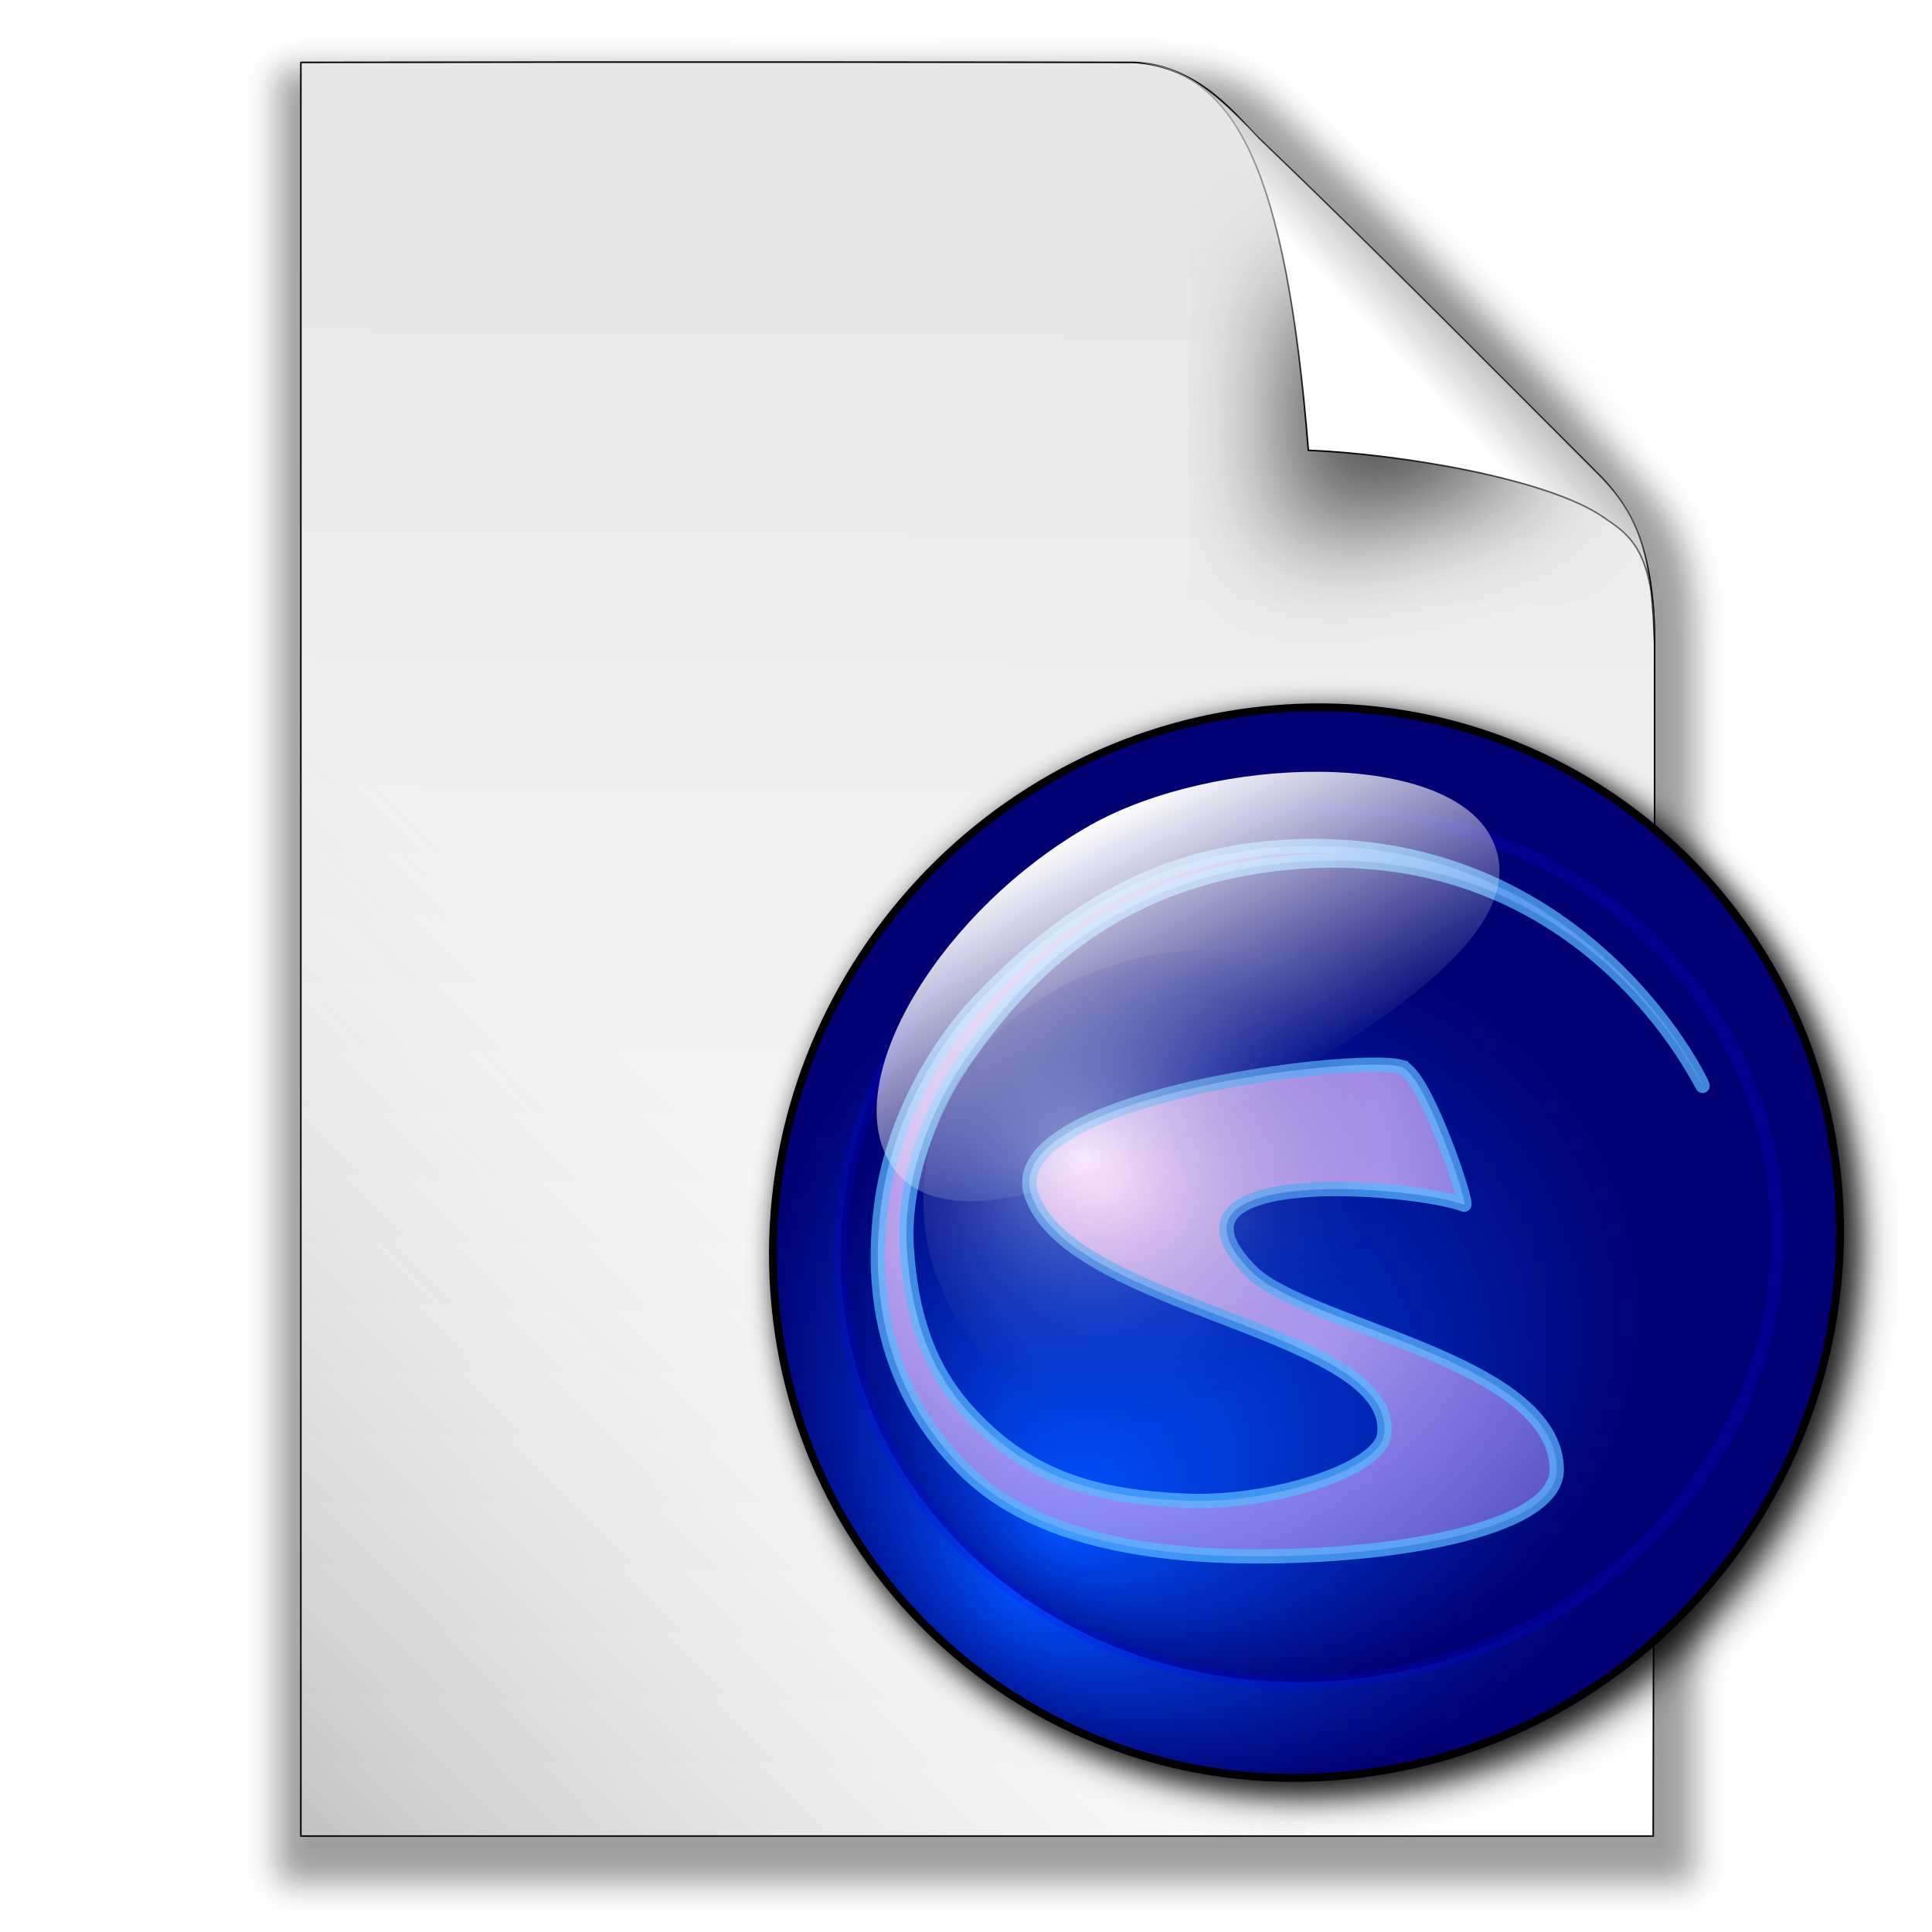
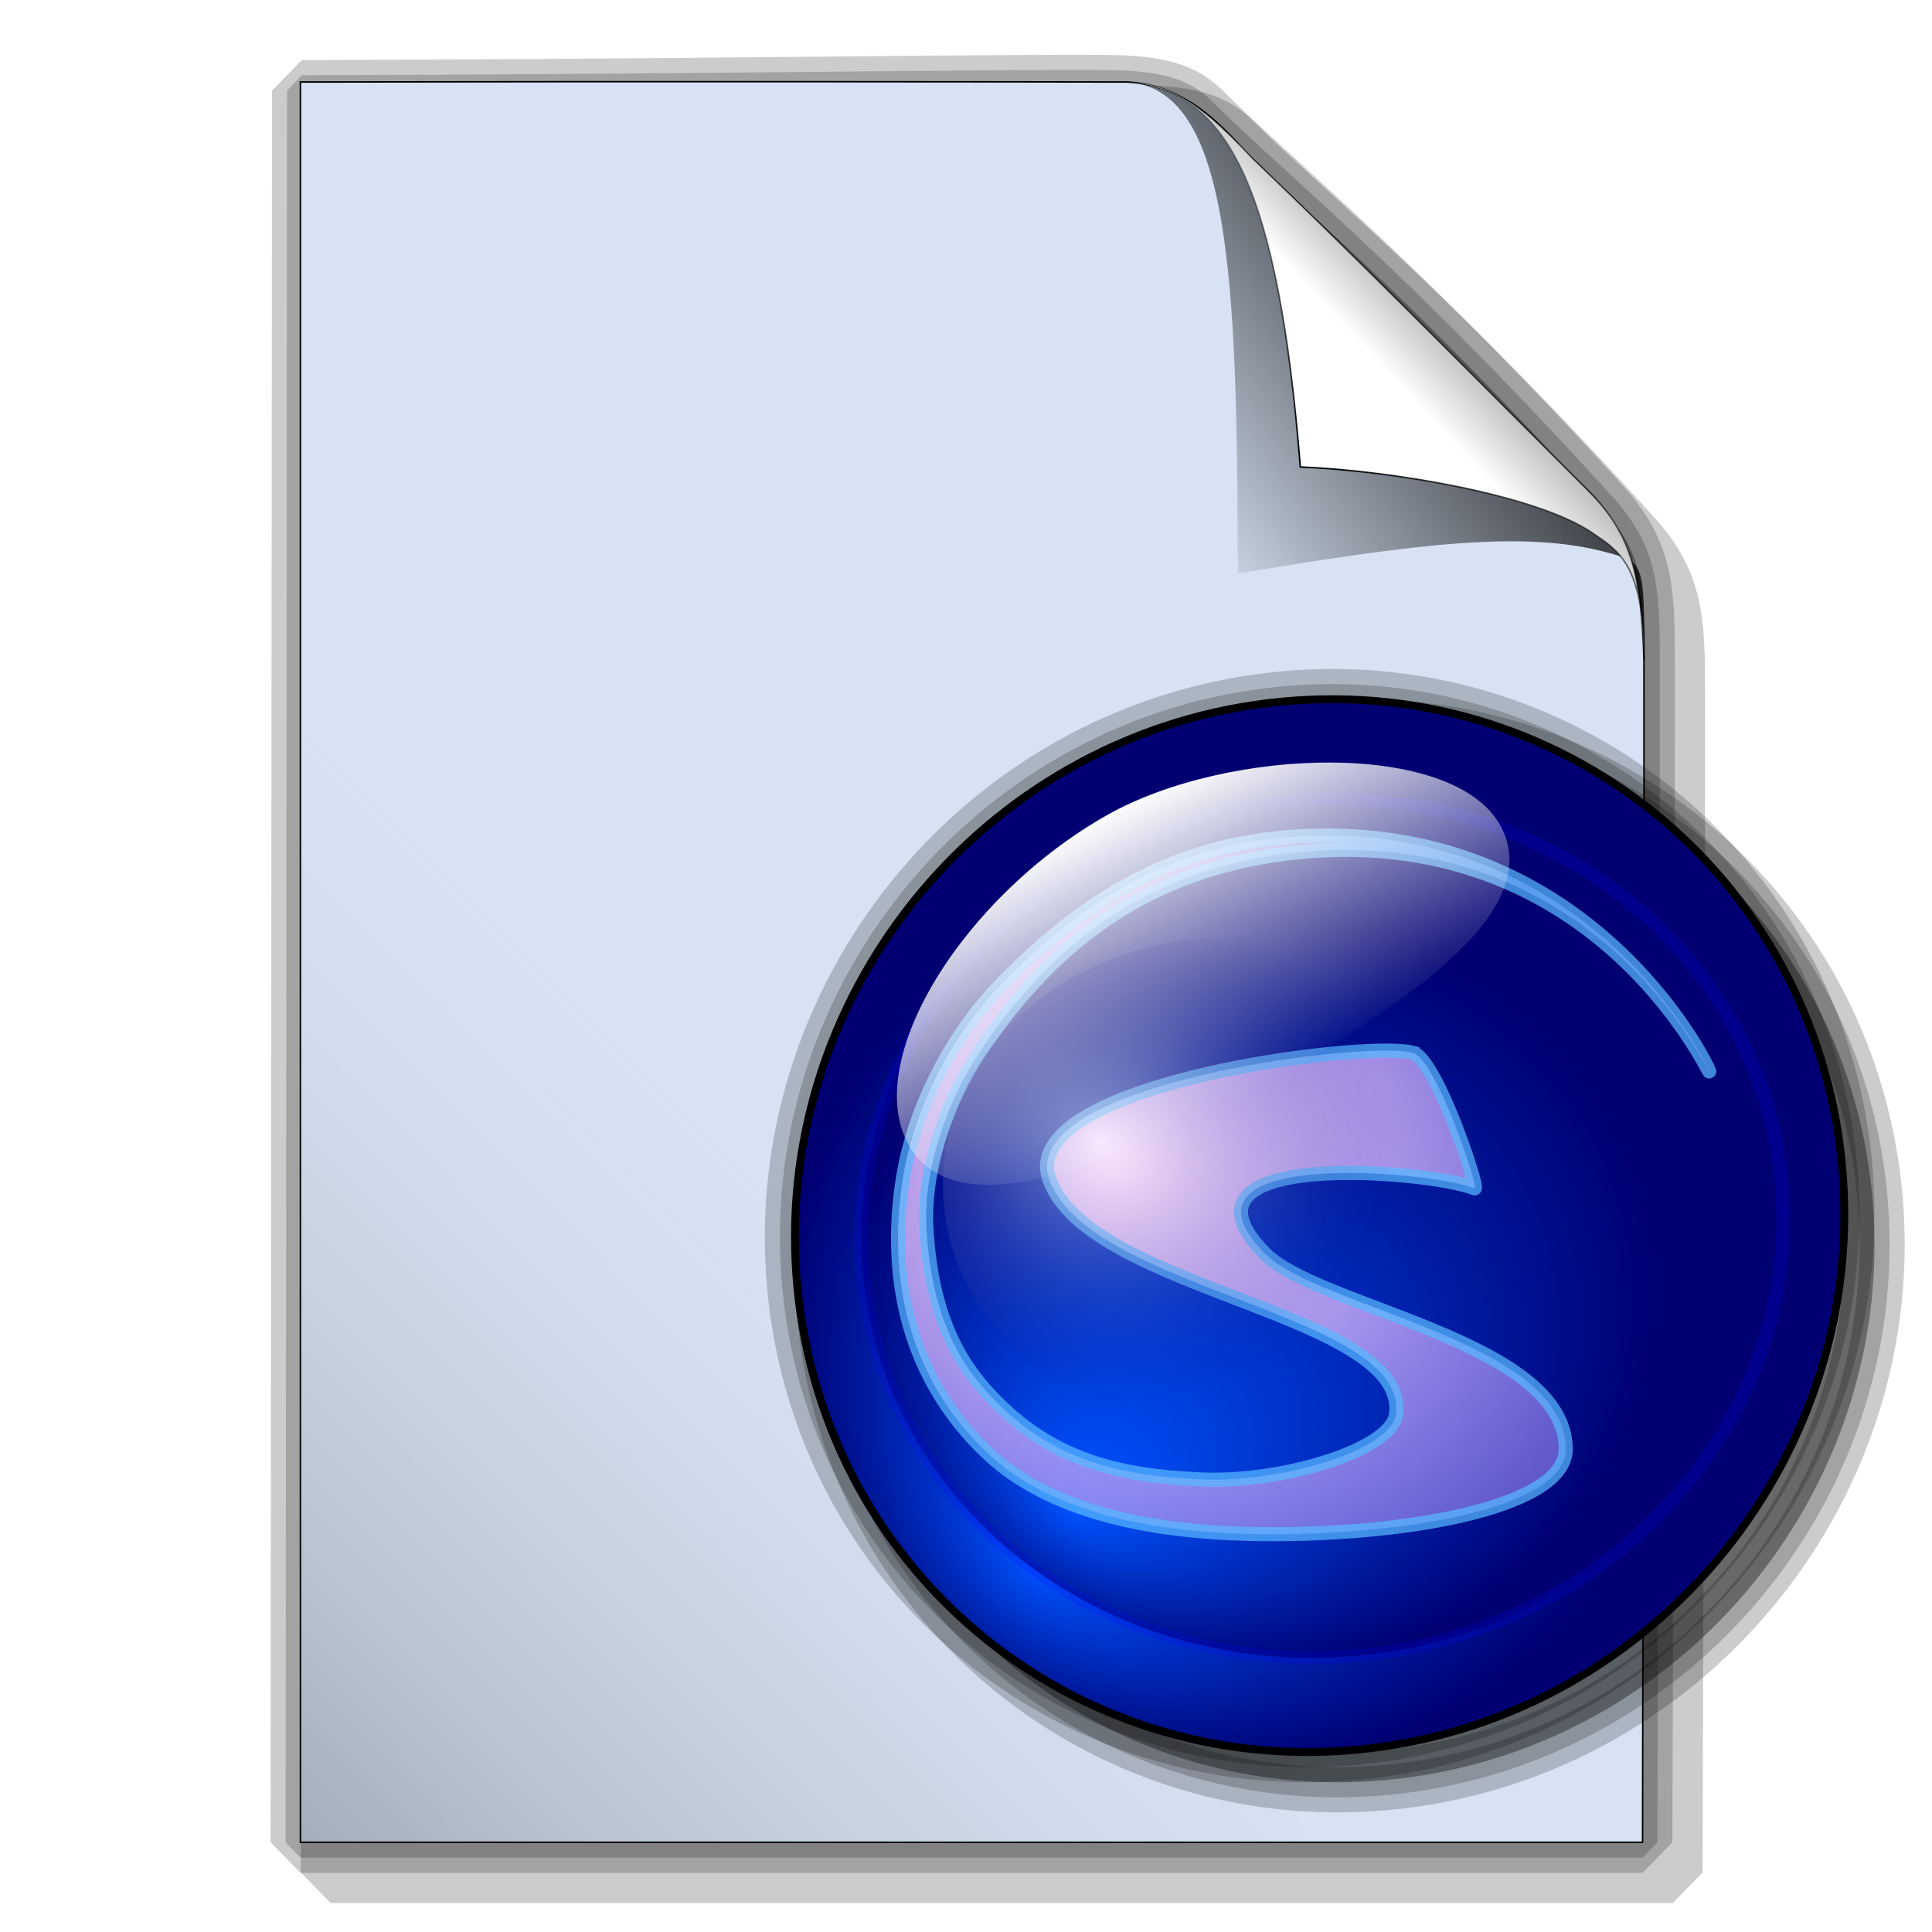
- <svg xmlns="http://www.w3.org/2000/svg" xmlns:xlink="http://www.w3.org/1999/xlink" version="1.0" width="320" height="320" viewBox="0.5 25.1 320 320" id="svg2478" xml:space="preserve">
+ <svg xmlns="http://www.w3.org/2000/svg" xmlns:xlink="http://www.w3.org/1999/xlink" version="1.0" width="32" height="32" viewBox="0.5 25.1 32 32" id="svg2478" xml:space="preserve">
  <defs id="defs2480">
+     <linearGradient id="linearGradient3589">
+       <stop style="stop-color:#0052ff;stop-opacity:1;" offset="0" id="stop3587" />
+     </linearGradient>
    <linearGradient id="linearGradient3251">
      <stop id="stop3253" style="stop-color:#000000;stop-opacity:1" offset="0" />
      <stop id="stop3255" style="stop-color:#000000;stop-opacity:0" offset="1" />
    </linearGradient>
    <linearGradient id="linearGradient3591">
      <stop id="stop3593" style="stop-color:#ffffff;stop-opacity:1" offset="0" />
      <stop id="stop3595" style="stop-color:#969696;stop-opacity:1" offset="1" />
    </linearGradient>
-     <linearGradient id="linearGradient3423">
-       <stop id="stop3425" style="stop-color:#e7e7e8;stop-opacity:1" offset="0" />
-       <stop id="stop3427" style="stop-color:#ffffff;stop-opacity:1" offset="1" />
-     </linearGradient>
    <linearGradient id="linearGradient3399">
      <stop id="stop3401" style="stop-color:#000000;stop-opacity:0.235" offset="0" />
      <stop id="stop3403" style="stop-color:#969696;stop-opacity:0" offset="1" />
    </linearGradient>
    <linearGradient x1="80.5" y1="506" x2="229.866" y2="357.598" id="linearGradient3405" xlink:href="#linearGradient3399" gradientUnits="userSpaceOnUse" gradientTransform="matrix(0.6291891,0,0,0.6291891,-0.487383,11.00558)" />
-     <linearGradient x1="262.182" y1="86.314" x2="258.518" y2="495.989" id="linearGradient3429" xlink:href="#linearGradient3423" gradientUnits="userSpaceOnUse" gradientTransform="matrix(0.6291891,0,0,0.6291891,-0.317944,10.83615)" />
    <linearGradient x1="368.369" y1="115.665" x2="389.525" y2="95.825" id="linearGradient3597" xlink:href="#linearGradient3591" gradientUnits="userSpaceOnUse" gradientTransform="matrix(0.6291891,0,0,0.6291891,-0.317944,10.83615)" />
-     <filter x="-0.384" y="-0.384" width="1.768" height="1.768" color-interpolation-filters="sRGB" id="filter3715">
-       <feGaussianBlur stdDeviation="14.421" id="feGaussianBlur3717" />
-     </filter>
-     <filter color-interpolation-filters="sRGB" id="filter3731">
-       <feGaussianBlur stdDeviation="4.397" id="feGaussianBlur3733" />
-     </filter>
    <linearGradient x1="348.038" y1="139.483" x2="394.196" y2="83.419" id="linearGradient3257" xlink:href="#linearGradient3251" gradientUnits="userSpaceOnUse" gradientTransform="matrix(0.6291891,0,0,0.6291891,-0.317944,10.83615)" />
-     <filter color-interpolation-filters="sRGB" id="filter3181">
-       <feFlood result="flood" flood-color="rgb(0,0,0)" flood-opacity="0.8" id="feFlood3183" />
-       <feComposite in2="SourceGraphic" operator="in" in="flood" result="composite1" id="feComposite3185" />
-       <feGaussianBlur result="blur" stdDeviation="4" id="feGaussianBlur3187" />
-       <feOffset result="offset" dy="2" dx="2" id="feOffset3189" />
-       <feComposite in2="offset" operator="over" in="SourceGraphic" result="fbSourceGraphic" id="feComposite3191" />
-       <feColorMatrix id="feColorMatrix3328" values="0 0 0 -1 0 0 0 0 -1 0 0 0 0 -1 0 0 0 0 1 0" in="fbSourceGraphic" result="fbSourceGraphicAlpha" />
-       <feFlood in="fbSourceGraphic" result="flood" flood-color="rgb(0,0,0)" flood-opacity="0.6" id="feFlood3330" />
-       <feComposite in2="fbSourceGraphic" operator="in" in="flood" result="composite1" id="feComposite3332" />
-       <feGaussianBlur result="blur" stdDeviation="4" id="feGaussianBlur3334" />
-       <feOffset result="offset" dy="4" dx="4" id="feOffset3336" />
-       <feComposite in2="offset" operator="over" in="fbSourceGraphic" result="composite2" id="feComposite3338" />
-     </filter>
+     <linearGradient xlink:href="#linearGradient3251" id="linearGradient1159" x1="272.246" y1="72.13" x2="201.715" y2="122.51" gradientUnits="userSpaceOnUse" />
    <radialGradient cx="316.602" cy="410.136" r="291.135" fx="169.9" fy="557.984" id="radialGradient3193" xlink:href="#linearGradient485" gradientUnits="userSpaceOnUse" spreadMethod="pad" />
    <linearGradient id="linearGradient485">
      <stop id="stop486" style="stop-color:#0052ff;stop-opacity:1" offset="0" />
      <stop id="stop487" style="stop-color:#000072;stop-opacity:1" offset="1" />
    </linearGradient>
    <radialGradient cx="316.202" cy="410.482" r="293.254" fx="168.431" fy="559.406" id="radialGradient3195" xlink:href="#linearGradient485" gradientUnits="userSpaceOnUse" spreadMethod="pad" />
    <radialGradient cx="231.453" cy="366.205" r="508.578" fx="231.453" fy="366.205" id="radialGradient3197" xlink:href="#linearGradient743" gradientUnits="userSpaceOnUse" gradientTransform="matrix(0.5169465,0,0,0.4464547,-19.56818,-18.42852)" />
    <linearGradient id="linearGradient743">
      <stop id="stop744" style="stop-color:#ffd7ff;stop-opacity:1" offset="0" />
      <stop id="stop745" style="stop-color:#4040df;stop-opacity:0.498" offset="1" />
    </linearGradient>
    <linearGradient x1="239.451" y1="121.255" x2="239.451" y2="373.438" id="linearGradient3199" xlink:href="#linearGradient2267" gradientUnits="userSpaceOnUse" gradientTransform="matrix(0.7165912,-0.3739959,0.1730464,0.3315642,-95.62454,86.68833)" />
    <linearGradient id="linearGradient2267">
      <stop id="stop2269" style="stop-color:#ffffff;stop-opacity:1" offset="0" />
      <stop id="stop2271" style="stop-color:#ffffff;stop-opacity:0" offset="1" />
    </linearGradient>
+     <radialGradient cx="990.793" cy="202.911" r="52.038" fx="990.446" fy="200.559" id="radialGradient3060" xlink:href="#linearGradient646" gradientUnits="userSpaceOnUse" gradientTransform="scale(0.98198,1.018351)" spreadMethod="pad" />
    <linearGradient id="linearGradient646">
      <stop id="stop647" style="stop-color:#ffffff;stop-opacity:0.498" offset="0" />
      <stop id="stop648" style="stop-color:#00007f;stop-opacity:0" offset="1" />
    </linearGradient>
-     <radialGradient cx="990.793" cy="202.911" r="52.038" fx="990.446" fy="200.559" id="radialGradient3060" xlink:href="#linearGradient646" gradientUnits="userSpaceOnUse" gradientTransform="scale(0.98198,1.018351)" spreadMethod="pad" />
  </defs>
-   <path d="m 65.84,40.221 0,490.995 388.895,0 c 0,0 0.088,-259.818 0,-335.357 -0.023,-19.473 -2.21,-30.637 -14.21,-43.391 C 385.213,93.678 362.191,71.632 340.143,51.22 333.956,45.492 327.072,40.427 305.479,40.221 c -30.33,-0.289 -136.663,-0.193 -239.639,0 z" transform="matrix(0.6009501,0,0,0.6099003,7.405256,12.54478)" id="path3431" style="fill:#0a0a0a;fill-opacity:0.392;fill-rule:evenodd;stroke:#000000;stroke-width:0.429;stroke-linecap:butt;stroke-linejoin:miter;stroke-miterlimit:4;stroke-opacity:1;stroke-dasharray:none;filter:url(#filter3731)" />
-   <rect width="512" height="512" x="-63.874" y="-157.883" id="rect2482" style="fill:none;stroke:#000000;stroke-width:1.061;display:none" />
-   <path d="m 50.332,35.437 0,293.768 223.991,0 c 0,0 0.281,-152.225 0.231,-197.421 -0.013,-11.651 -1.951,-20.747 -9.222,-28.037 -35.777,-35.866 -43.504,-43.408 -56.203,-55.62 -3.564,-3.427 -9.719,-12.106 -20.772,-12.691 -17.47,-0.031 -78.713,-0.115 -138.024,0 z" id="path3419" style="fill:url(#linearGradient3429);fill-opacity:1;fill-rule:evenodd;stroke:#000000;stroke-width:0.252;stroke-linecap:butt;stroke-linejoin:miter;stroke-miterlimit:4;stroke-opacity:1;stroke-dasharray:none" />
-   <rect width="166.497" height="206.696" x="50.332" y="122.51" id="rect3395" style="fill:url(#linearGradient3405);fill-opacity:1;stroke:#000030;stroke-width:0;stroke-miterlimit:4;stroke-opacity:1;stroke-dasharray:none" />
-   <path d="m 279.334,-90.545 -3.257,71.545 67.473,-17.086 -64.216,-54.459 z" transform="matrix(0.6291891,0,0,0.6291891,40.18541,125.9668)" id="path3605" style="fill:#464646;fill-opacity:1;fill-rule:evenodd;stroke:#000000;stroke-width:1px;stroke-linecap:butt;stroke-linejoin:miter;stroke-opacity:1;filter:url(#filter3715)" />
-   <path d="m 217.207,99.685 c 14.99,0.595 39.584,4.634 48.866,11.08 3.928,2.728 8.579,5.037 8.48,21.02 -0.508,-13.887 -1.951,-20.747 -9.222,-28.037 C 229.554,67.883 221.828,60.341 209.128,48.128 198.879,37.093 193.883,35.73 188.356,35.437 c 16.953,1.322 25.129,17.979 28.851,64.248 z" id="path3587" style="fill:url(#linearGradient3597);fill-opacity:1;fill-rule:evenodd;stroke:url(#linearGradient3257);stroke-width:0.252;stroke-linecap:butt;stroke-linejoin:miter;stroke-miterlimit:4;stroke-opacity:1;stroke-dasharray:none" />
-   <g transform="matrix(0.5701993,0,0,0.5701993,126.7292,139.463)" id="g3102" style="filter:url(#filter3181)">
-     <path d="m 707.056,362.613 a 335.44,335.44 0 1 1 -670.881,0 335.44,335.44 0 1 1 670.881,0 z" transform="matrix(0.4598095,-0.05503859,0.0446589,0.4602063,-28.93469,13.9705)" id="path650" style="fill:url(#radialGradient3193);fill-opacity:1;fill-rule:evenodd;stroke:#000000;stroke-width:4.997;stroke-linecap:butt;stroke-linejoin:miter;stroke-opacity:1;stroke-dasharray:none" />
-     <path d="m 707.056,362.613 a 335.44,335.44 0 1 1 -670.881,0 335.44,335.44 0 1 1 670.881,0 z" transform="matrix(0.4039676,-0.04490247,0.0392352,0.375451,-5.431615,41.73224)" id="path651" style="fill:url(#radialGradient3195);fill-opacity:1;fill-rule:evenodd;stroke:#0000ff;stroke-width:9.917;stroke-linecap:butt;stroke-linejoin:miter;stroke-opacity:0.188;stroke-dasharray:none" />
-     <path d="m 185.583,109.323 c -13.732,-3.726 -118.283,9.188 -107.134,37.84 12.406,32.625 105.882,39.103 102.255,68.955 -1.29,10.378 -33.155,20.297 -57.563,19.247 C 97.376,234.257 77.09,229.052 59.16,208.757 47.902,196.014 43.239,180.525 42.036,162.096 40.834,143.666 48.13,123.263 58.323,108.16 80.716,74.979 108.655,55.751 147.427,50.61 238.852,38.929 273.515,116.473 273.201,114.849 272.87,113.134 236.594,38.266 148.076,45.69 111.463,48.761 85.293,67.194 63.921,89.295 49.029,104.705 37.898,126.456 34.789,148.076 c -4.538,31.56 3.918,59.394 25.32,79.574 17.944,16.919 46.811,23.131 77.381,23.811 42.94,0.956 92.94,-7.129 93.349,-24.932 9.5e-4,-32.123 -73.462,-41.833 -88.992,-57.992 -30.443,-31.055 48.15,-24.6 62.086,-19.142 1.343,0.18 -11.337,-38.261 -18.35,-40.071 z" id="path652" style="font-size:12px;fill:url(#radialGradient3197);stroke:#58b8ff;stroke-width:4.151;stroke-opacity:0.722" />
-     <path d="M 36.695,136.514 C 50.597,161.667 98.154,142.285 140.846,118.862 183.538,95.438 225.384,67.328 211.483,42.175 197.582,17.021 131.353,18.856 95.363,39.123 53.005,63.089 22.794,111.361 36.695,136.514 z" id="path653" style="font-size:12px;fill:url(#linearGradient3199);fill-opacity:1;fill-rule:evenodd;stroke-width:5" />
-     <path d="m 1043.894,213.023 a 49.275,51.1 0 1 1 -98.549,0 49.275,51.1 0 1 1 98.549,0 z" transform="matrix(1.711664,0,0,1.423257,-1571.244,-154.883)" id="path709" style="fill:url(#radialGradient3060);fill-opacity:1;fill-rule:evenodd;stroke:none" />
+   <g id="g1233" style="display:inline" transform="matrix(0.09627458,0,0,0.0985107,0.9777822,22.94785)">
+     <path d="M 52.166,42.151 51.914,336.674 H 282.82 c 0,0 0.478,-152.387 0.425,-198.458 -0.014,-11.876 -0.16,-18.115 -7.372,-25.894 -33.24,-35.855 -53.348,-51.87 -66.597,-64.319 -3.718,-3.494 -5.378,-6.583 -18.354,-6.708 -18.227,-0.176 -76.872,0.739 -138.755,0.856 z" id="path4361" style="display:inline;fill:none;fill-opacity:0.2;fill-rule:evenodd;stroke:#000000;stroke-width:10.268;stroke-linecap:butt;stroke-linejoin:bevel;stroke-miterlimit:4;stroke-dasharray:none;stroke-opacity:0.2;paint-order:stroke fill markers" />
+     <path d="M 65.84,40.221 65.422,523.124 h 384.234 c 0,0 0.795,-249.855 0.707,-325.394 -0.023,-19.473 -0.267,-29.701 -12.267,-42.456 C 382.784,96.485 349.324,70.228 327.276,49.817 321.088,44.088 318.327,39.023 296.734,38.817 266.404,38.528 168.816,40.028 65.84,40.221 Z" transform="matrix(0.6009501,0,0,0.6099003,7.405256,12.54478)" id="path964" style="display:inline;fill:#000000;fill-opacity:0.2;fill-rule:evenodd;stroke:#000000;stroke-width:8.481;stroke-linecap:butt;stroke-linejoin:bevel;stroke-miterlimit:4;stroke-dasharray:none;stroke-opacity:0.2;paint-order:stroke fill markers" />
+     <path d="M 46.972,37.075 46.721,331.598 H 277.626 c 0,0 0.478,-152.387 0.425,-198.458 -0.014,-11.876 -0.16,-18.115 -7.372,-25.894 C 237.44,71.391 217.332,55.377 204.082,42.928 200.363,39.434 198.704,36.345 185.728,36.219 167.501,36.043 108.856,36.958 46.972,37.075 Z" id="path4241" style="display:inline;fill:#000000;fill-opacity:0.2;fill-rule:evenodd;stroke:#000000;stroke-width:10.268;stroke-linecap:round;stroke-linejoin:bevel;stroke-miterlimit:4;stroke-dasharray:none;stroke-opacity:0.2;paint-order:stroke fill markers" />
+   </g>
+   <g id="g118" transform="matrix(0.09924633,0,0,0.09924633,0.480562,22.94137)" style="display:inline">
+     <path d="M 50.332,35.437 V 329.206 H 274.323 c 0,0 0.281,-152.225 0.231,-197.421 -0.013,-11.651 -1.951,-20.747 -9.222,-28.037 -35.777,-35.866 -43.504,-43.408 -56.203,-55.62 -3.564,-3.427 -9.719,-12.106 -20.772,-12.691 -17.47,-0.031 -78.713,-0.115 -138.024,0 z" id="path3419" style="fill:#d7e3f4;fill-opacity:1;fill-rule:evenodd;stroke:#000000;stroke-width:0.252;stroke-linecap:butt;stroke-linejoin:miter;stroke-miterlimit:4;stroke-dasharray:none;stroke-opacity:1" />
+     <rect width="166.497" height="206.696" x="50.332" y="122.51" id="rect3395" style="fill:url(#linearGradient3405);fill-opacity:1;stroke:#000030;stroke-width:0;stroke-miterlimit:4;stroke-dasharray:none;stroke-opacity:1" />
+     <path d="m 206.753,117.472 c 30.228,-5.038 47.843,-7.255 61.724,-3.502 6.172,1.669 6.176,1.833 6.077,17.816 -0.508,-13.887 -1.951,-20.747 -9.222,-28.037 C 229.554,67.883 221.828,60.341 209.128,48.128 198.879,37.093 193.883,35.73 188.356,35.437 c 16.953,1.322 18.397,31.655 18.397,82.034 z" id="path2414" style="display:inline;fill:url(#linearGradient1159);fill-opacity:1;fill-rule:evenodd;stroke:none;stroke-width:0.252;stroke-linecap:butt;stroke-linejoin:miter;stroke-miterlimit:4;stroke-dasharray:none;stroke-opacity:1" />
+     <path d="m 217.207,99.685 c 14.99,0.595 39.584,4.634 48.866,11.08 3.928,2.728 8.579,5.037 8.48,21.02 -0.508,-13.887 -1.951,-20.747 -9.222,-28.037 C 229.554,67.883 221.828,60.341 209.128,48.128 198.879,37.093 193.883,35.73 188.356,35.437 c 16.953,1.322 25.129,17.979 28.851,64.248 z" id="path1230" style="display:inline;fill:url(#linearGradient3597);fill-opacity:1;fill-rule:evenodd;stroke:url(#linearGradient3257);stroke-width:0.252;stroke-linecap:butt;stroke-linejoin:miter;stroke-miterlimit:4;stroke-dasharray:none;stroke-opacity:1" />
+   </g>
+   <g transform="matrix(0.05607598,0,0,0.05607598,13.48993,36.40577)" id="g3102" style="display:inline">
+     <path d="M 321.287,150.849 A 153.466,156.951 40.813 1 1 12.809,187.773 153.466,156.951 40.813 1 1 321.287,150.849 Z" id="path6870" style="display:inline;fill:#000000;fill-opacity:0.2;fill-rule:evenodd;stroke:#000000;stroke-width:17.833;stroke-linecap:butt;stroke-linejoin:bevel;stroke-miterlimit:4;stroke-dasharray:none;stroke-opacity:0.2;paint-order:stroke fill markers" />
+     <path d="M 321.287,150.849 A 153.466,156.951 40.813 1 1 12.809,187.773 153.466,156.951 40.813 1 1 321.287,150.849 Z" id="path1454" style="display:inline;fill:#000000;fill-opacity:0.2;fill-rule:evenodd;stroke:#000000;stroke-width:8.916;stroke-linecap:butt;stroke-linejoin:bevel;stroke-miterlimit:4;stroke-dasharray:none;stroke-opacity:0.2;paint-order:stroke fill markers" />
+     <path d="m 707.056,362.613 a 335.44,335.44 0 1 1 -670.881,0 335.44,335.44 0 1 1 670.881,0 z" id="path1400" style="display:inline;fill:#000000;fill-opacity:0.2;fill-rule:evenodd;stroke:#000000;stroke-width:38.543;stroke-linecap:butt;stroke-linejoin:bevel;stroke-miterlimit:4;stroke-dasharray:none;stroke-opacity:0.2;paint-order:stroke fill markers" transform="matrix(0.4598095,-0.05503859,0.0446589,0.4602063,-28.93469,13.9705)" />
+     <path d="m 707.056,362.613 a 335.44,335.44 0 1 1 -670.881,0 335.44,335.44 0 1 1 670.881,0 z" transform="matrix(0.4598095,-0.05503859,0.0446589,0.4602063,-28.93469,13.9705)" id="path948" style="display:inline;fill:#000000;fill-opacity:0.197;fill-rule:evenodd;stroke:#000000;stroke-width:19.272;stroke-linecap:butt;stroke-linejoin:bevel;stroke-miterlimit:4;stroke-dasharray:none;stroke-opacity:0.2;paint-order:stroke fill markers" />
+     <path d="m 707.056,362.613 a 335.44,335.44 0 1 1 -670.881,0 335.44,335.44 0 1 1 670.881,0 z" transform="matrix(0.4598095,-0.05503859,0.0446589,0.4602063,-28.93469,13.9705)" id="path650" style="display:inline;fill:url(#radialGradient3193);fill-opacity:1;fill-rule:evenodd;stroke:#000000;stroke-width:4.997;stroke-linecap:butt;stroke-linejoin:miter;stroke-dasharray:none;stroke-opacity:1" />
+     <path d="m 707.056,362.613 a 335.44,335.44 0 1 1 -670.881,0 335.44,335.44 0 1 1 670.881,0 z" transform="matrix(0.4039676,-0.04490247,0.0392352,0.375451,-5.431615,41.73224)" id="path651" style="display:inline;fill:url(#radialGradient3195);fill-opacity:1;fill-rule:evenodd;stroke:#0000ff;stroke-width:9.917;stroke-linecap:butt;stroke-linejoin:miter;stroke-dasharray:none;stroke-opacity:0.188" />
+     <path d="m 185.583,109.323 c -13.732,-3.726 -118.283,9.188 -107.134,37.84 12.406,32.625 105.882,39.103 102.255,68.955 -1.29,10.378 -33.155,20.297 -57.563,19.247 C 97.376,234.257 77.09,229.052 59.16,208.757 47.902,196.014 43.239,180.525 42.036,162.096 40.834,143.666 48.13,123.263 58.323,108.16 80.716,74.979 108.655,55.751 147.427,50.61 238.852,38.929 273.515,116.473 273.201,114.849 272.87,113.134 236.594,38.266 148.076,45.69 111.463,48.761 85.293,67.194 63.921,89.295 49.029,104.705 37.898,126.456 34.789,148.076 c -4.538,31.56 3.918,59.394 25.32,79.574 17.944,16.919 46.811,23.131 77.381,23.811 42.94,0.956 92.94,-7.129 93.349,-24.932 9.5e-4,-32.123 -73.462,-41.833 -88.992,-57.992 -30.443,-31.055 48.15,-24.6 62.086,-19.142 1.343,0.18 -11.337,-38.261 -18.35,-40.071 z" id="path652" style="font-size:12px;display:inline;fill:url(#radialGradient3197);stroke:#58b8ff;stroke-width:4.151;stroke-opacity:0.722" />
+     <path d="M 36.695,136.514 C 50.597,161.667 98.154,142.285 140.846,118.862 183.538,95.438 225.384,67.328 211.483,42.175 197.582,17.021 131.353,18.856 95.363,39.123 53.005,63.089 22.794,111.361 36.695,136.514 Z" id="path653" style="font-size:12px;display:inline;fill:url(#linearGradient3199);fill-opacity:1;fill-rule:evenodd;stroke-width:5" />
+     <path d="m 1043.894,213.023 a 49.275,51.1 0 1 1 -98.549,0 49.275,51.1 0 1 1 98.549,0 z" transform="matrix(1.711664,0,0,1.423257,-1571.244,-154.883)" id="path709" style="display:inline;fill:url(#radialGradient3060);fill-opacity:1;fill-rule:evenodd;stroke:none" />
  </g>
</svg>
